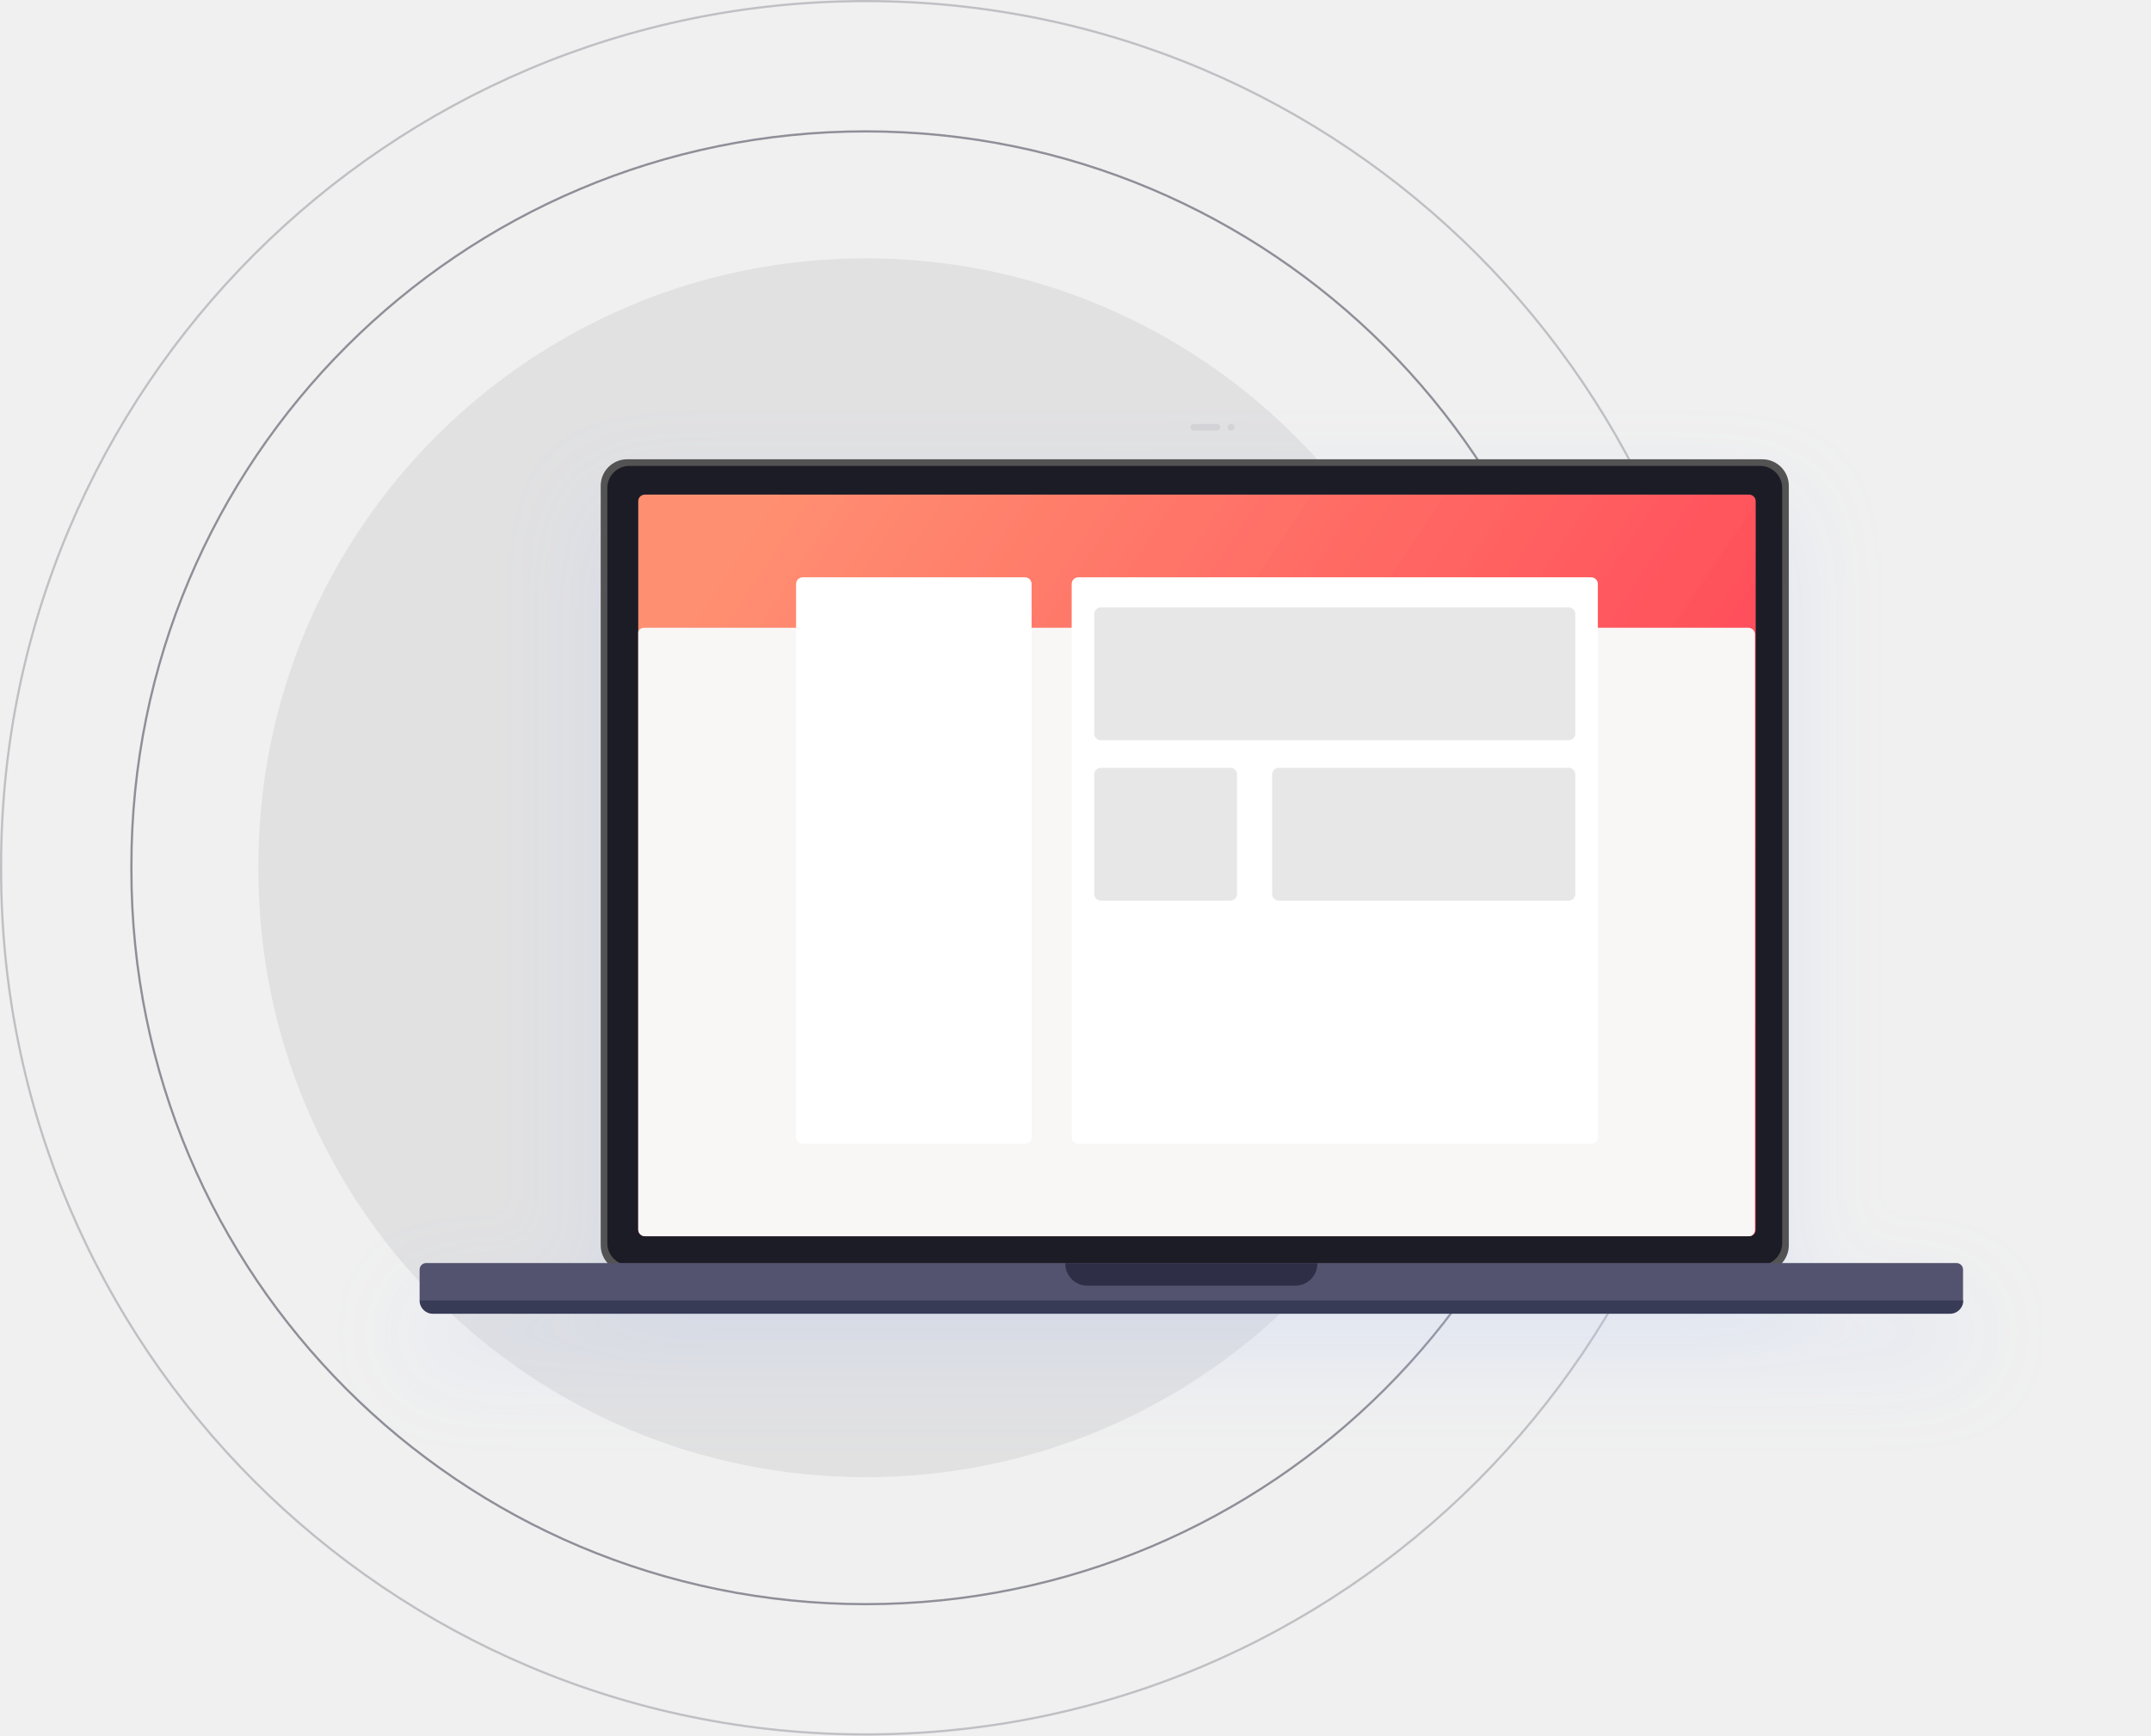
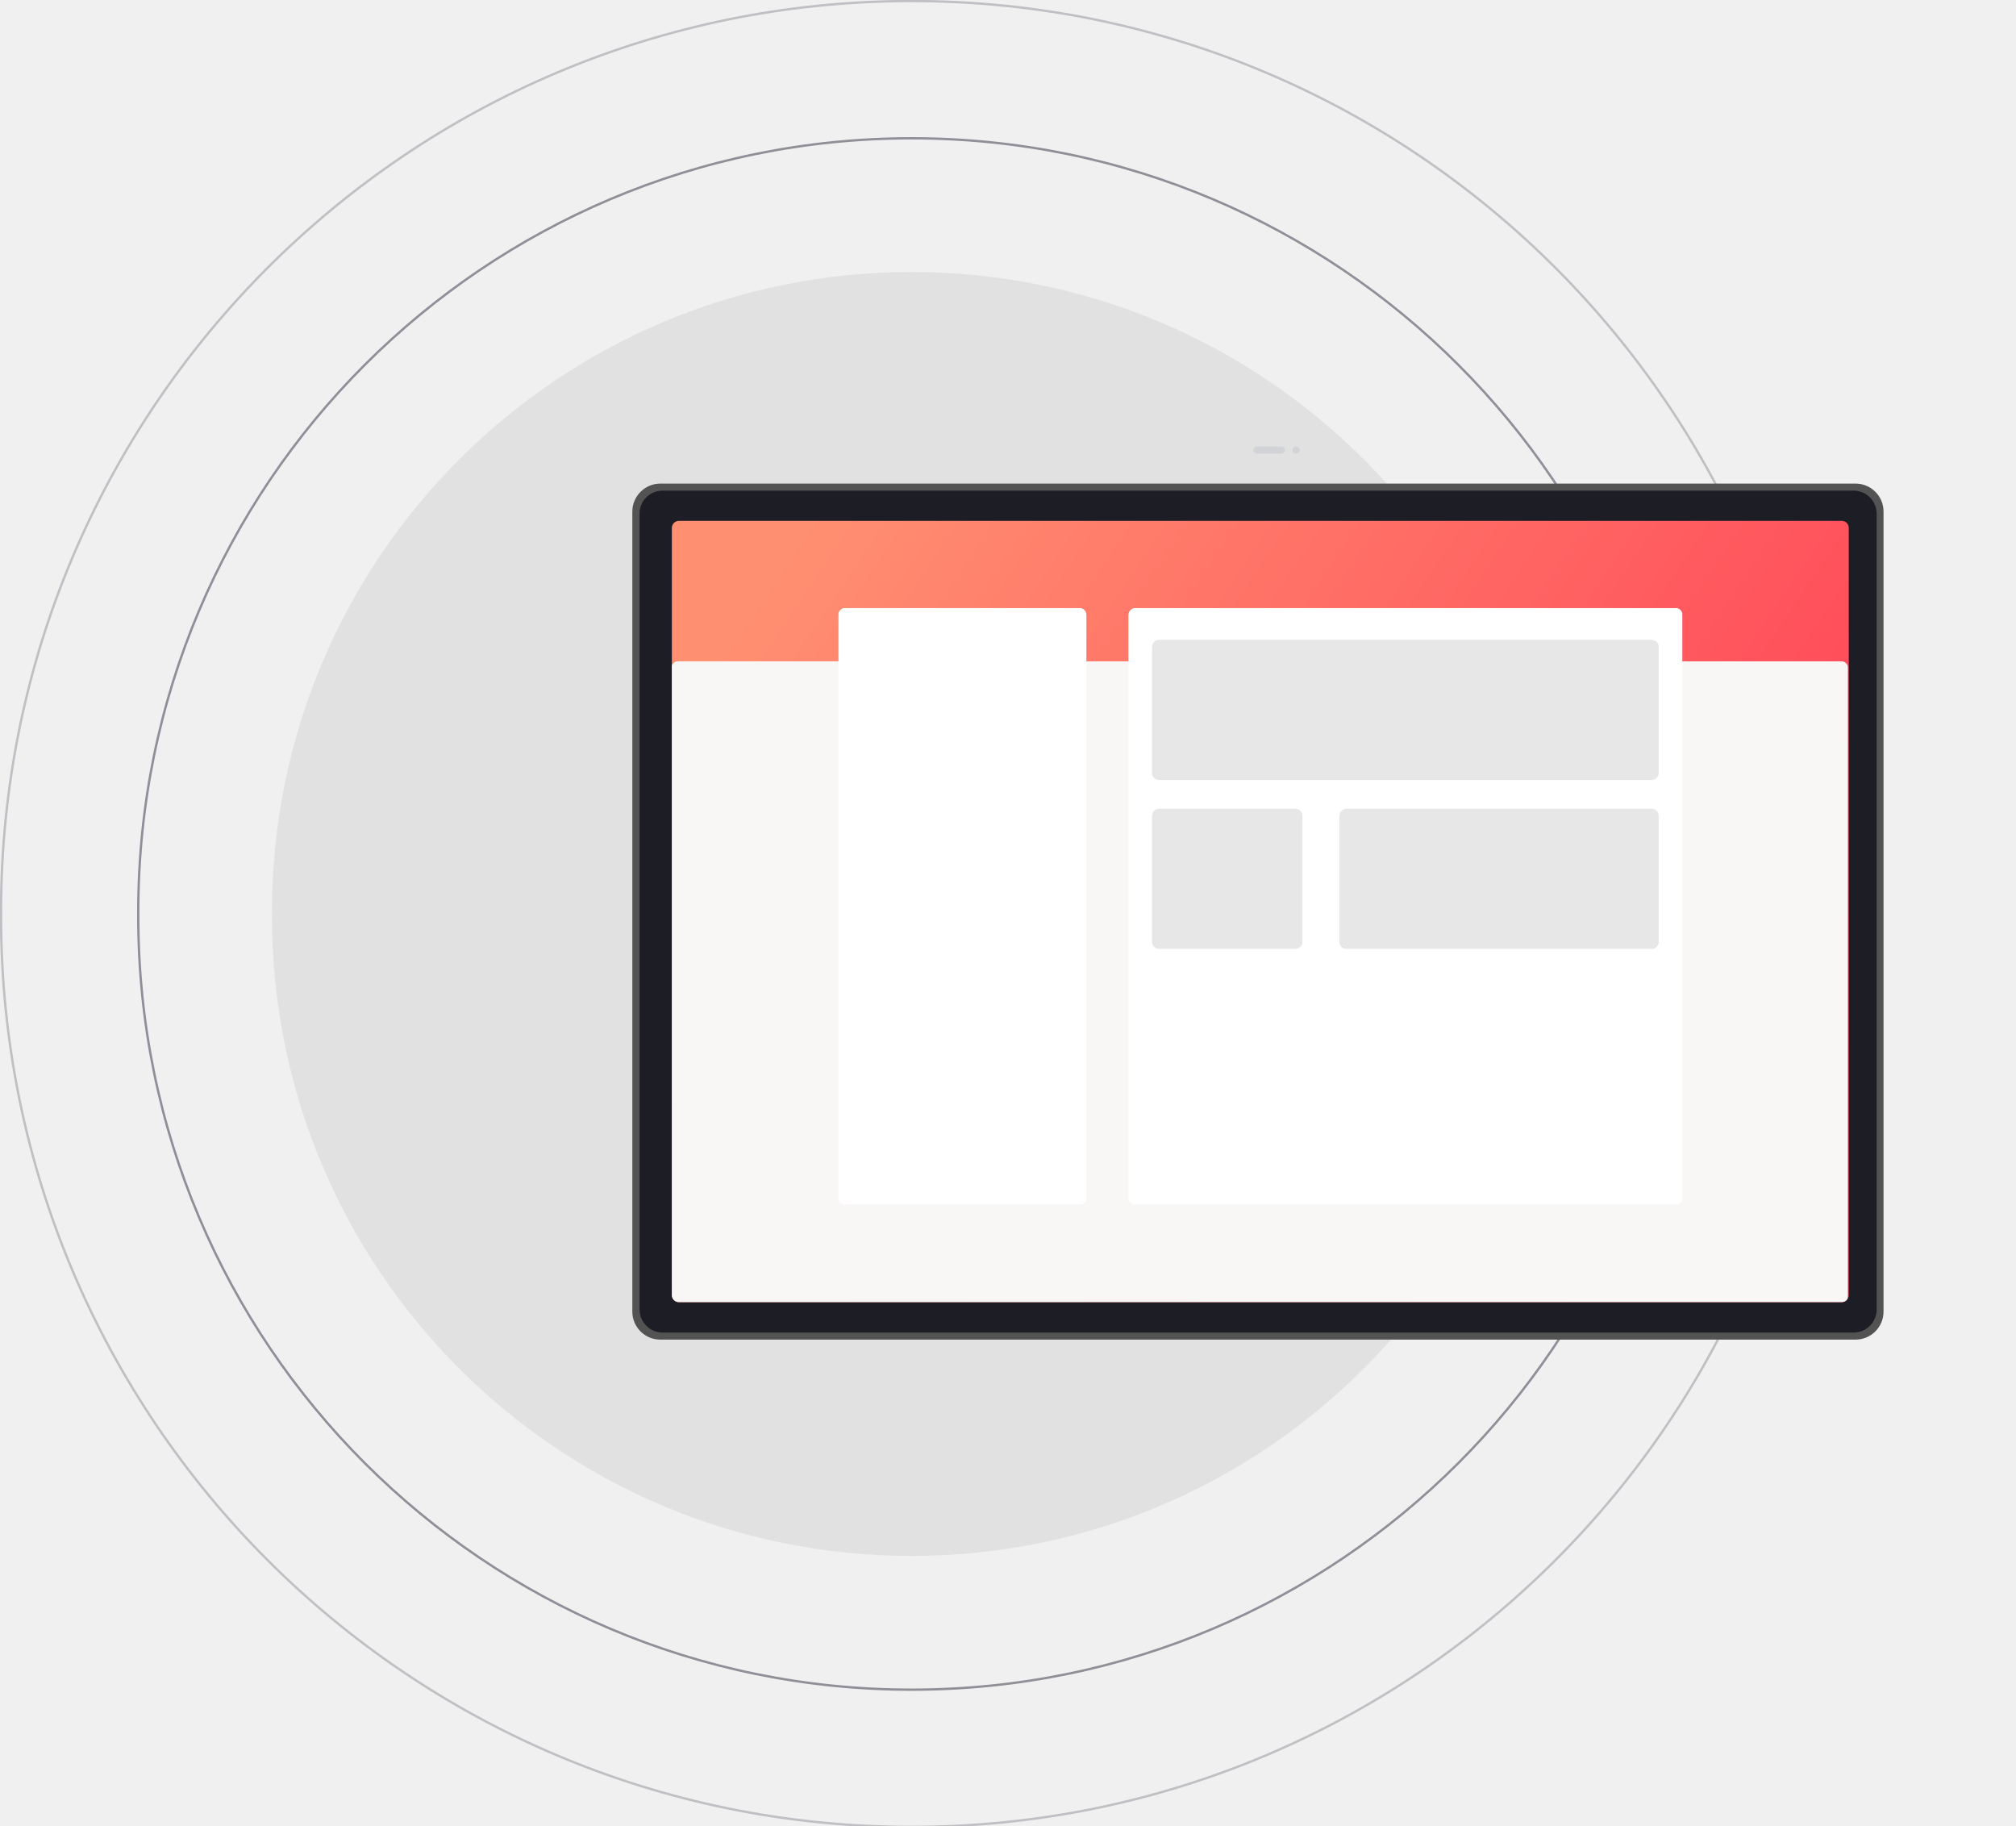
- <svg xmlns="http://www.w3.org/2000/svg" xmlns:xlink="http://www.w3.org/1999/xlink" width="974" height="786">
-   <defs>
-     <linearGradient x1="0%" y1="27.97%" x2="100%" y2="72.03%" id="c">
-       <stop stop-color="#FF8F71" offset="0%" />
-       <stop stop-color="#FF3E55" offset="100%" />
-     </linearGradient>
-     <filter x="-16.5%" y="-28.5%" width="132.9%" height="157.1%" filterUnits="objectBoundingBox" id="a">
-       <feOffset dy="20" in="SourceAlpha" result="shadowOffsetOuter1" />
-       <feGaussianBlur stdDeviation="20" in="shadowOffsetOuter1" result="shadowBlurOuter1" />
-       <feColorMatrix values="0 0 0 0 0.422 0 0 0 0 0.554 0 0 0 0 0.894 0 0 0 0.243 0" in="shadowBlurOuter1" result="shadowMatrixOuter1" />
-       <feMerge>
-         <feMergeNode in="shadowMatrixOuter1" />
-         <feMergeNode in="SourceGraphic" />
-       </feMerge>
-     </filter>
-     <rect id="b" x="0" y="0" width="506" height="335.872" rx="3" />
-     <path d="M3 0h692.9a3 3 0 013 3v14.105H0V3a3 3 0 013-3z" id="e" />
-   </defs>
-   <g fill="none" fill-rule="evenodd">
-     <rect stroke="#2D2E40" opacity=".5" transform="matrix(1 0 0 -1 0 786)" x="59.5" y="59.5" width="665" height="667" rx="332.5" />
-     <rect stroke="#2D2E40" opacity=".25" transform="matrix(1 0 0 -1 0 786)" x=".5" y=".5" width="783" height="785" rx="391.5" />
-     <rect fill="#2D2E40" opacity=".08" transform="matrix(1 0 0 -1 0 786)" x="117" y="117" width="550" height="552" rx="275" />
-     <g transform="translate(190 192)" filter="url(#a)">
-       <rect fill="#535353" fill-rule="nonzero" x="82" y="16" width="538" height="368" rx="12" />
-       <rect fill="#1D1D25" fill-rule="nonzero" x="85" y="19" width="532" height="362" rx="10" />
+ <svg xmlns="http://www.w3.org/2000/svg" version="1.1" id="Layer_1" x="0px" y="0px" viewBox="0 0 974 882" style="enable-background:new 0 0 974 882;" xml:space="preserve">
+   <style type="text/css">
+ 	.st0{opacity:0.5;fill:none;stroke:#2D2E40;stroke-width:1.124;enable-background:new    ;}
+ 	.st1{opacity:0.25;fill:none;stroke:#2D2E40;stroke-width:1.124;enable-background:new    ;}
+ 	.st2{opacity:8.000000e-02;fill-rule:evenodd;clip-rule:evenodd;fill:#2D2E40;enable-background:new    ;}
+ 	.st3{fill:#535353;}
+ 	.st4{fill:#1D1D25;}
+ 	.st5{fill:url(#b_00000097459392820388782530000001917710231960597396_);}
+ 	.st6{filter:url(#Adobe_OpacityMaskFilter);}
+ 	.st7{fill-rule:evenodd;clip-rule:evenodd;fill:#FFFFFF;}
+ 	.st8{mask:url(#d_00000111159034442979062890000001283762566507415459_);fill:#F9F6F6;}
+ 	.st9{filter:url(#Adobe_OpacityMaskFilter_00000168103248149864959140000006340259065912763575_);}
+ 	.st10{mask:url(#d_00000098914863223575434720000007091367028573222589_);}
+ 	.st11{fill:#FFFFFF;}
+ 	.st12{fill:#E7E7E7;}
+ 	.st13{opacity:9.800000e-02;}
+ 	.st14{fill:#4A5166;}
+ 	.st15{filter:url(#Adobe_OpacityMaskFilter_00000066498887858689269220000015684055127139316917_);}
+ 	.st16{mask:url(#f_00000106867155763067630670000016859041359237640351_);fill:#2F2F47;}
+ 	.st17{fill:#2F2F47;}
+ </style>
+   <g>
+     <path class="st0" d="M440.4,816.2L440.4,816.2c206.3,0,373.6-167.3,373.6-373.6v-2.2c0-206.3-167.3-373.6-373.6-373.6l0,0   c-206.3,0-373.6,167.3-373.6,373.6v2.2C66.8,648.9,234.1,816.2,440.4,816.2z" />
+     <path class="st1" d="M440.4,882.5L440.4,882.5c242.9,0,439.9-196.9,439.9-439.9v-2.2c0-242.9-196.9-439.9-439.9-439.9l0,0   C197.4,0.5,0.5,197.4,0.5,440.4v2.2C0.5,685.6,197.4,882.5,440.4,882.5z" />
+     <path class="st2" d="M440.4,751.6L440.4,751.6c170.6,0,309-138.3,309-309v-2.2c0-170.6-138.3-309-309-309l0,0   c-170.6,0-309,138.3-309,309v2.2C131.4,613.3,269.7,751.6,440.4,751.6z" />
+     <g transform="translate(190 192)">
+       <path class="st3" d="M129,41.6h577.5c7.4,0,13.5,6,13.5,13.5v386.5c0,7.4-6,13.5-13.5,13.5H129c-7.4,0-13.5-6-13.5-13.5V55.1    C115.5,47.7,121.6,41.6,129,41.6z" />
+       <path class="st4" d="M130.2,45h575.3c6.2,0,11.2,5,11.2,11.2v384.3c0,6.2-5,11.2-11.2,11.2H130.2c-6.2,0-11.2-5-11.2-11.2V56.2    C118.9,50,123.9,45,130.2,45z" />
      <g transform="translate(99 32)">
-         <mask id="d" fill="#fff">
-           <use xlink:href="#b" />
+         <g>
+           <linearGradient id="b_00000154405385977835687100000004240458303379861427_" gradientUnits="userSpaceOnUse" x1="-483.544" y1="552.63" x2="-482.421" y2="552.135" gradientTransform="matrix(506 0 0 -335.872 244709 185746.219)">
+             <stop offset="0" style="stop-color:#FF8F71" />
+             <stop offset="1" style="stop-color:#FF3E55" />
+           </linearGradient>
+           <path id="b_00000109727788397271086100000007987706485404440977_" style="fill:url(#b_00000154405385977835687100000004240458303379861427_);" d="      M39,27.6h561.8c1.9,0,3.4,1.5,3.4,3.4v370.6c0,1.9-1.5,3.4-3.4,3.4H39c-1.9,0-3.4-1.5-3.4-3.4V31C35.6,29.1,37.2,27.6,39,27.6z" />
+         </g>
+         <defs>
+           <filter id="Adobe_OpacityMaskFilter" filterUnits="userSpaceOnUse" x="35.3" y="95.4" width="568.5" height="309.9">
+             <feColorMatrix type="matrix" values="1 0 0 0 0  0 1 0 0 0  0 0 1 0 0  0 0 0 1 0" />
+           </filter>
+         </defs>
+         <mask maskUnits="userSpaceOnUse" x="35.3" y="95.4" width="568.5" height="309.9" id="d_00000111159034442979062890000001283762566507415459_">
+           <g class="st6">
+             <path id="b_00000034063692558569992560000015277114372076310162_" class="st7" d="M39,27.6h561.8c1.9,0,3.4,1.5,3.4,3.4v370.6       c0,1.9-1.5,3.4-3.4,3.4H39c-1.9,0-3.4-1.5-3.4-3.4V31C35.6,29.1,37.2,27.6,39,27.6z" />
+           </g>
        </mask>
-         <use fill="url(#c)" fill-rule="nonzero" xlink:href="#b" />
-         <rect fill="#F9F6F6" fill-rule="nonzero" mask="url(#d)" x="-.325" y="60.293" width="506" height="275.838" rx="3" />
-         <g mask="url(#d)" fill-rule="nonzero">
+         <path class="st8" d="M38.7,95.4h561.8c1.9,0,3.4,1.5,3.4,3.4v303.2c0,1.9-1.5,3.4-3.4,3.4H38.7c-1.9,0-3.4-1.5-3.4-3.4V98.7     C35.3,96.9,36.8,95.4,38.7,95.4z" />
+         <defs>
+           <filter id="Adobe_OpacityMaskFilter_00000011001384050745689540000017718620480720926907_" filterUnits="userSpaceOnUse" x="116" y="69.7" width="407.9" height="288.2">
+             <feColorMatrix type="matrix" values="1 0 0 0 0  0 1 0 0 0  0 0 1 0 0  0 0 0 1 0" />
+           </filter>
+         </defs>
+         <mask maskUnits="userSpaceOnUse" x="116" y="69.7" width="407.9" height="288.2" id="d_00000098914863223575434720000007091367028573222589_">
+           <g style="filter:url(#Adobe_OpacityMaskFilter_00000011001384050745689540000017718620480720926907_);">
+             <path id="b_00000064325358904817394910000017893483013702966195_" class="st7" d="M39,27.6h561.8c1.9,0,3.4,1.5,3.4,3.4v370.6       c0,1.9-1.5,3.4-3.4,3.4H39c-1.9,0-3.4-1.5-3.4-3.4V31C35.6,29.1,37.2,27.6,39,27.6z" />
+           </g>
+         </mask>
+         <g class="st10">
          <g transform="translate(71.475 37.46)">
-             <rect fill="#FFF" width="106.646" height="256.541" rx="3" />
-             <rect fill="#FFF" x="124.798" width="238.251" height="256.541" rx="3" />
-             <rect fill="#E7E7E7" x="135.009" y="13.622" width="217.83" height="60.162" rx="3" />
-             <rect fill="#E7E7E7" x="135.009" y="86.27" width="64.668" height="60.162" rx="3" />
-             <rect fill="#E7E7E7" x="215.561" y="86.27" width="137.278" height="60.162" rx="3" />
+             <path class="st11" d="M47.9,32.2h113.1c1.9,0,3.4,1.5,3.4,3.4v281.5c0,1.9-1.5,3.4-3.4,3.4H47.9c-1.9,0-3.4-1.5-3.4-3.4V35.6       C44.5,33.8,46,32.2,47.9,32.2z" />
+             <path class="st11" d="M188.1,32.2H449c1.9,0,3.4,1.5,3.4,3.4v281.5c0,1.9-1.5,3.4-3.4,3.4H188.1c-1.9,0-3.4-1.5-3.4-3.4V35.6       C184.7,33.8,186.2,32.2,188.1,32.2z" />
+             <path class="st12" d="M199.5,47.6h238c1.9,0,3.4,1.5,3.4,3.4v60.9c0,1.9-1.5,3.4-3.4,3.4h-238c-1.9,0-3.4-1.5-3.4-3.4V50.9       C196.2,49.1,197.7,47.6,199.5,47.6z" />
+             <path class="st12" d="M199.5,129.2h65.9c1.9,0,3.4,1.5,3.4,3.4v60.9c0,1.9-1.5,3.4-3.4,3.4h-65.9c-1.9,0-3.4-1.5-3.4-3.4v-60.9       C196.2,130.7,197.7,129.2,199.5,129.2z" />
+             <path class="st12" d="M290,129.2h147.5c1.9,0,3.4,1.5,3.4,3.4v60.9c0,1.9-1.5,3.4-3.4,3.4H290c-1.9,0-3.4-1.5-3.4-3.4v-60.9       C286.7,130.7,288.2,129.2,290,129.2z" />
          </g>
        </g>
      </g>
-       <g transform="translate(349)" fill="#4A5166" fill-rule="nonzero" opacity=".098">
-         <rect width="13.6" height="3" rx="1.5" />
-         <rect x="16.8" width="3.2" height="3" rx="1.5" />
+       <g transform="translate(349)" class="st13">
+         <path class="st14" d="M68.2,23.7h11.9c0.9,0,1.7,0.8,1.7,1.7l0,0c0,0.9-0.8,1.7-1.7,1.7H68.2c-0.9,0-1.7-0.8-1.7-1.7l0,0     C66.5,24.4,67.3,23.7,68.2,23.7z" />
+         <path class="st14" d="M87.1,23.7h0.2c0.9,0,1.7,0.8,1.7,1.7l0,0c0,0.9-0.8,1.7-1.7,1.7h-0.2c-0.9,0-1.7-0.8-1.7-1.7l0,0     C85.4,24.4,86.2,23.7,87.1,23.7z" />
      </g>
      <g transform="translate(0 380)">
-         <mask id="f" fill="#fff">
-           <use xlink:href="#e" />
+         <g>
+           <path id="e_00000082362593443413327390000014497147157504780940_" class="st14" d="M23.4,70.6" />
+         </g>
+         <defs>
+           <filter id="Adobe_OpacityMaskFilter_00000155861611137127776120000006958982211237872571_" filterUnits="userSpaceOnUse" x="351.9" y="23.5" width="128.3" height="58.6">
+             <feColorMatrix type="matrix" values="1 0 0 0 0  0 1 0 0 0  0 0 1 0 0  0 0 0 1 0" />
+           </filter>
+         </defs>
+         <mask maskUnits="userSpaceOnUse" x="351.9" y="23.5" width="128.3" height="58.6" id="f_00000106867155763067630670000016859041359237640351_">
+           <g style="filter:url(#Adobe_OpacityMaskFilter_00000155861611137127776120000006958982211237872571_);">
+             <path id="e_00000054964574775948280550000004660574059396028862_" class="st14" d="M23.4,70.6" />
+           </g>
        </mask>
-         <use fill="#52526F" fill-rule="nonzero" xlink:href="#e" />
-         <rect fill="#2F2F47" fill-rule="nonzero" mask="url(#f)" x="292.371" y="-41.908" width="114.156" height="52.171" rx="10" />
+         <path class="st16" d="M363.1,23.5h105.8c6.2,0,11.2,5,11.2,11.2v36.1c0,6.2-5,11.2-11.2,11.2H363.1c-6.2,0-11.2-5-11.2-11.2V34.8     C351.9,28.6,356.9,23.5,363.1,23.5z" />
      </g>
-       <path d="M0 397h699a6 6 0 01-6 6H6a6 6 0 01-6-6z" fill="#393A56" fill-rule="nonzero" />
+       <path class="st17" d="M23.4,23.7" />
    </g>
  </g>
</svg>
